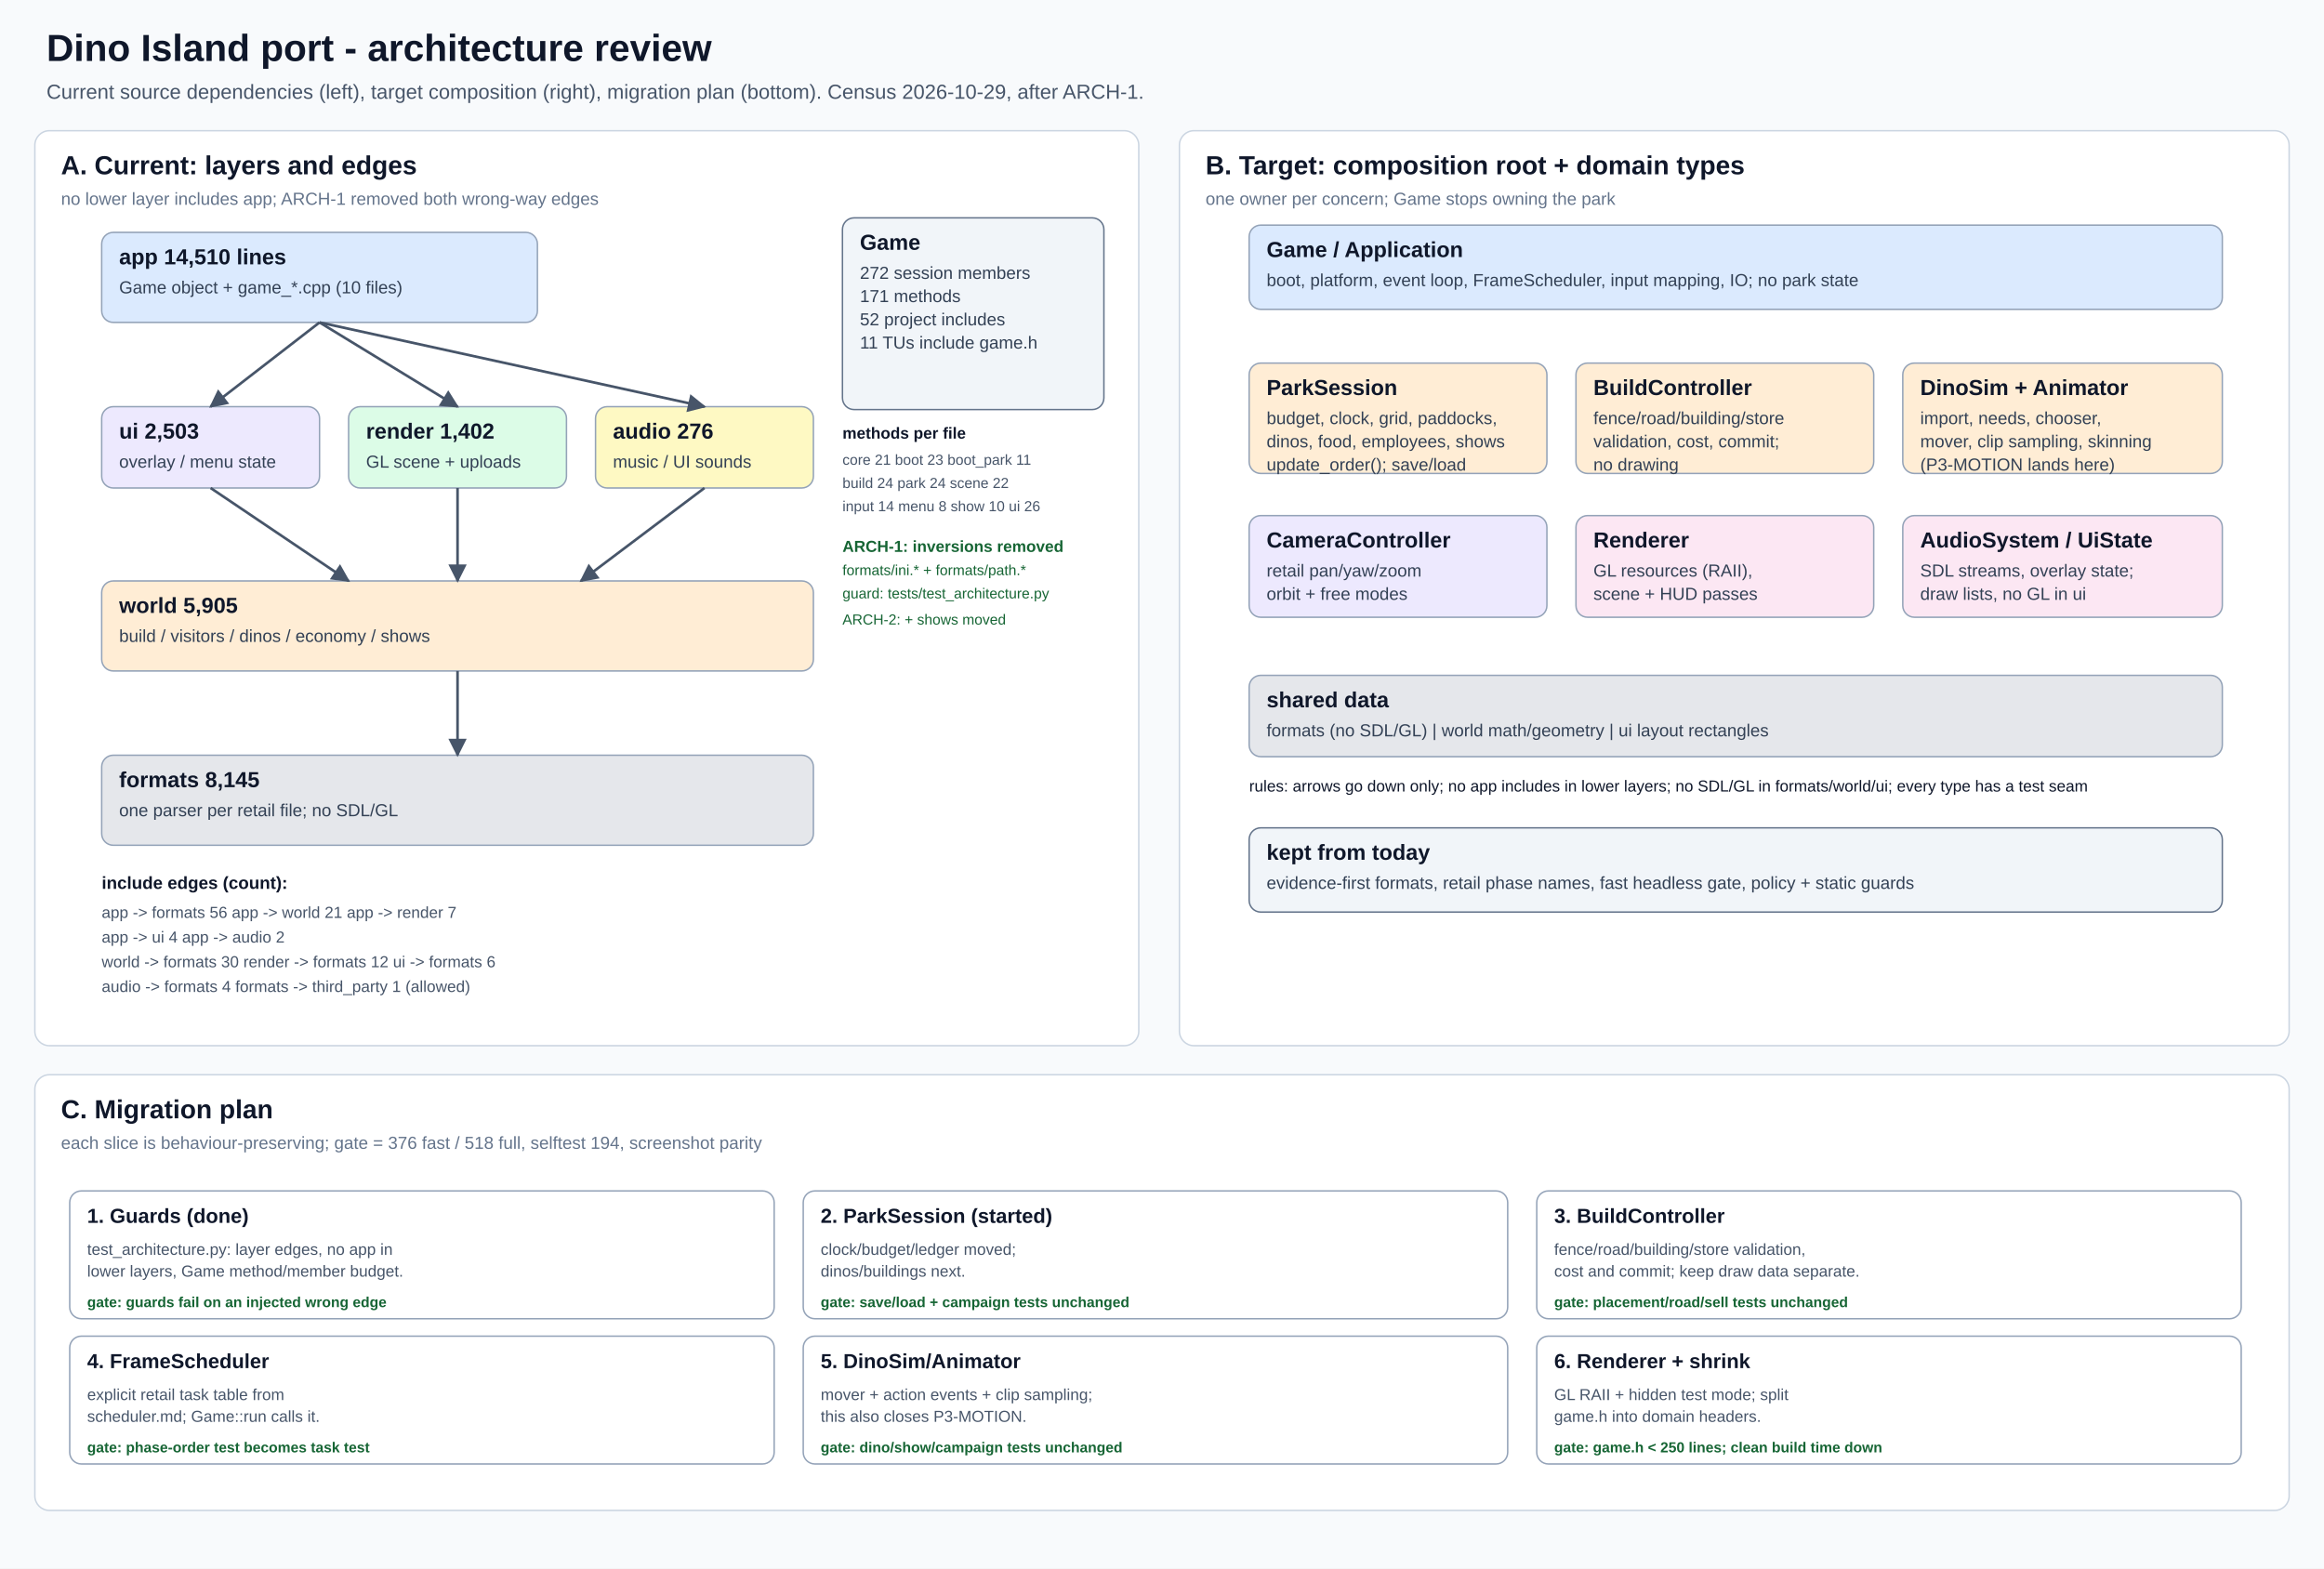
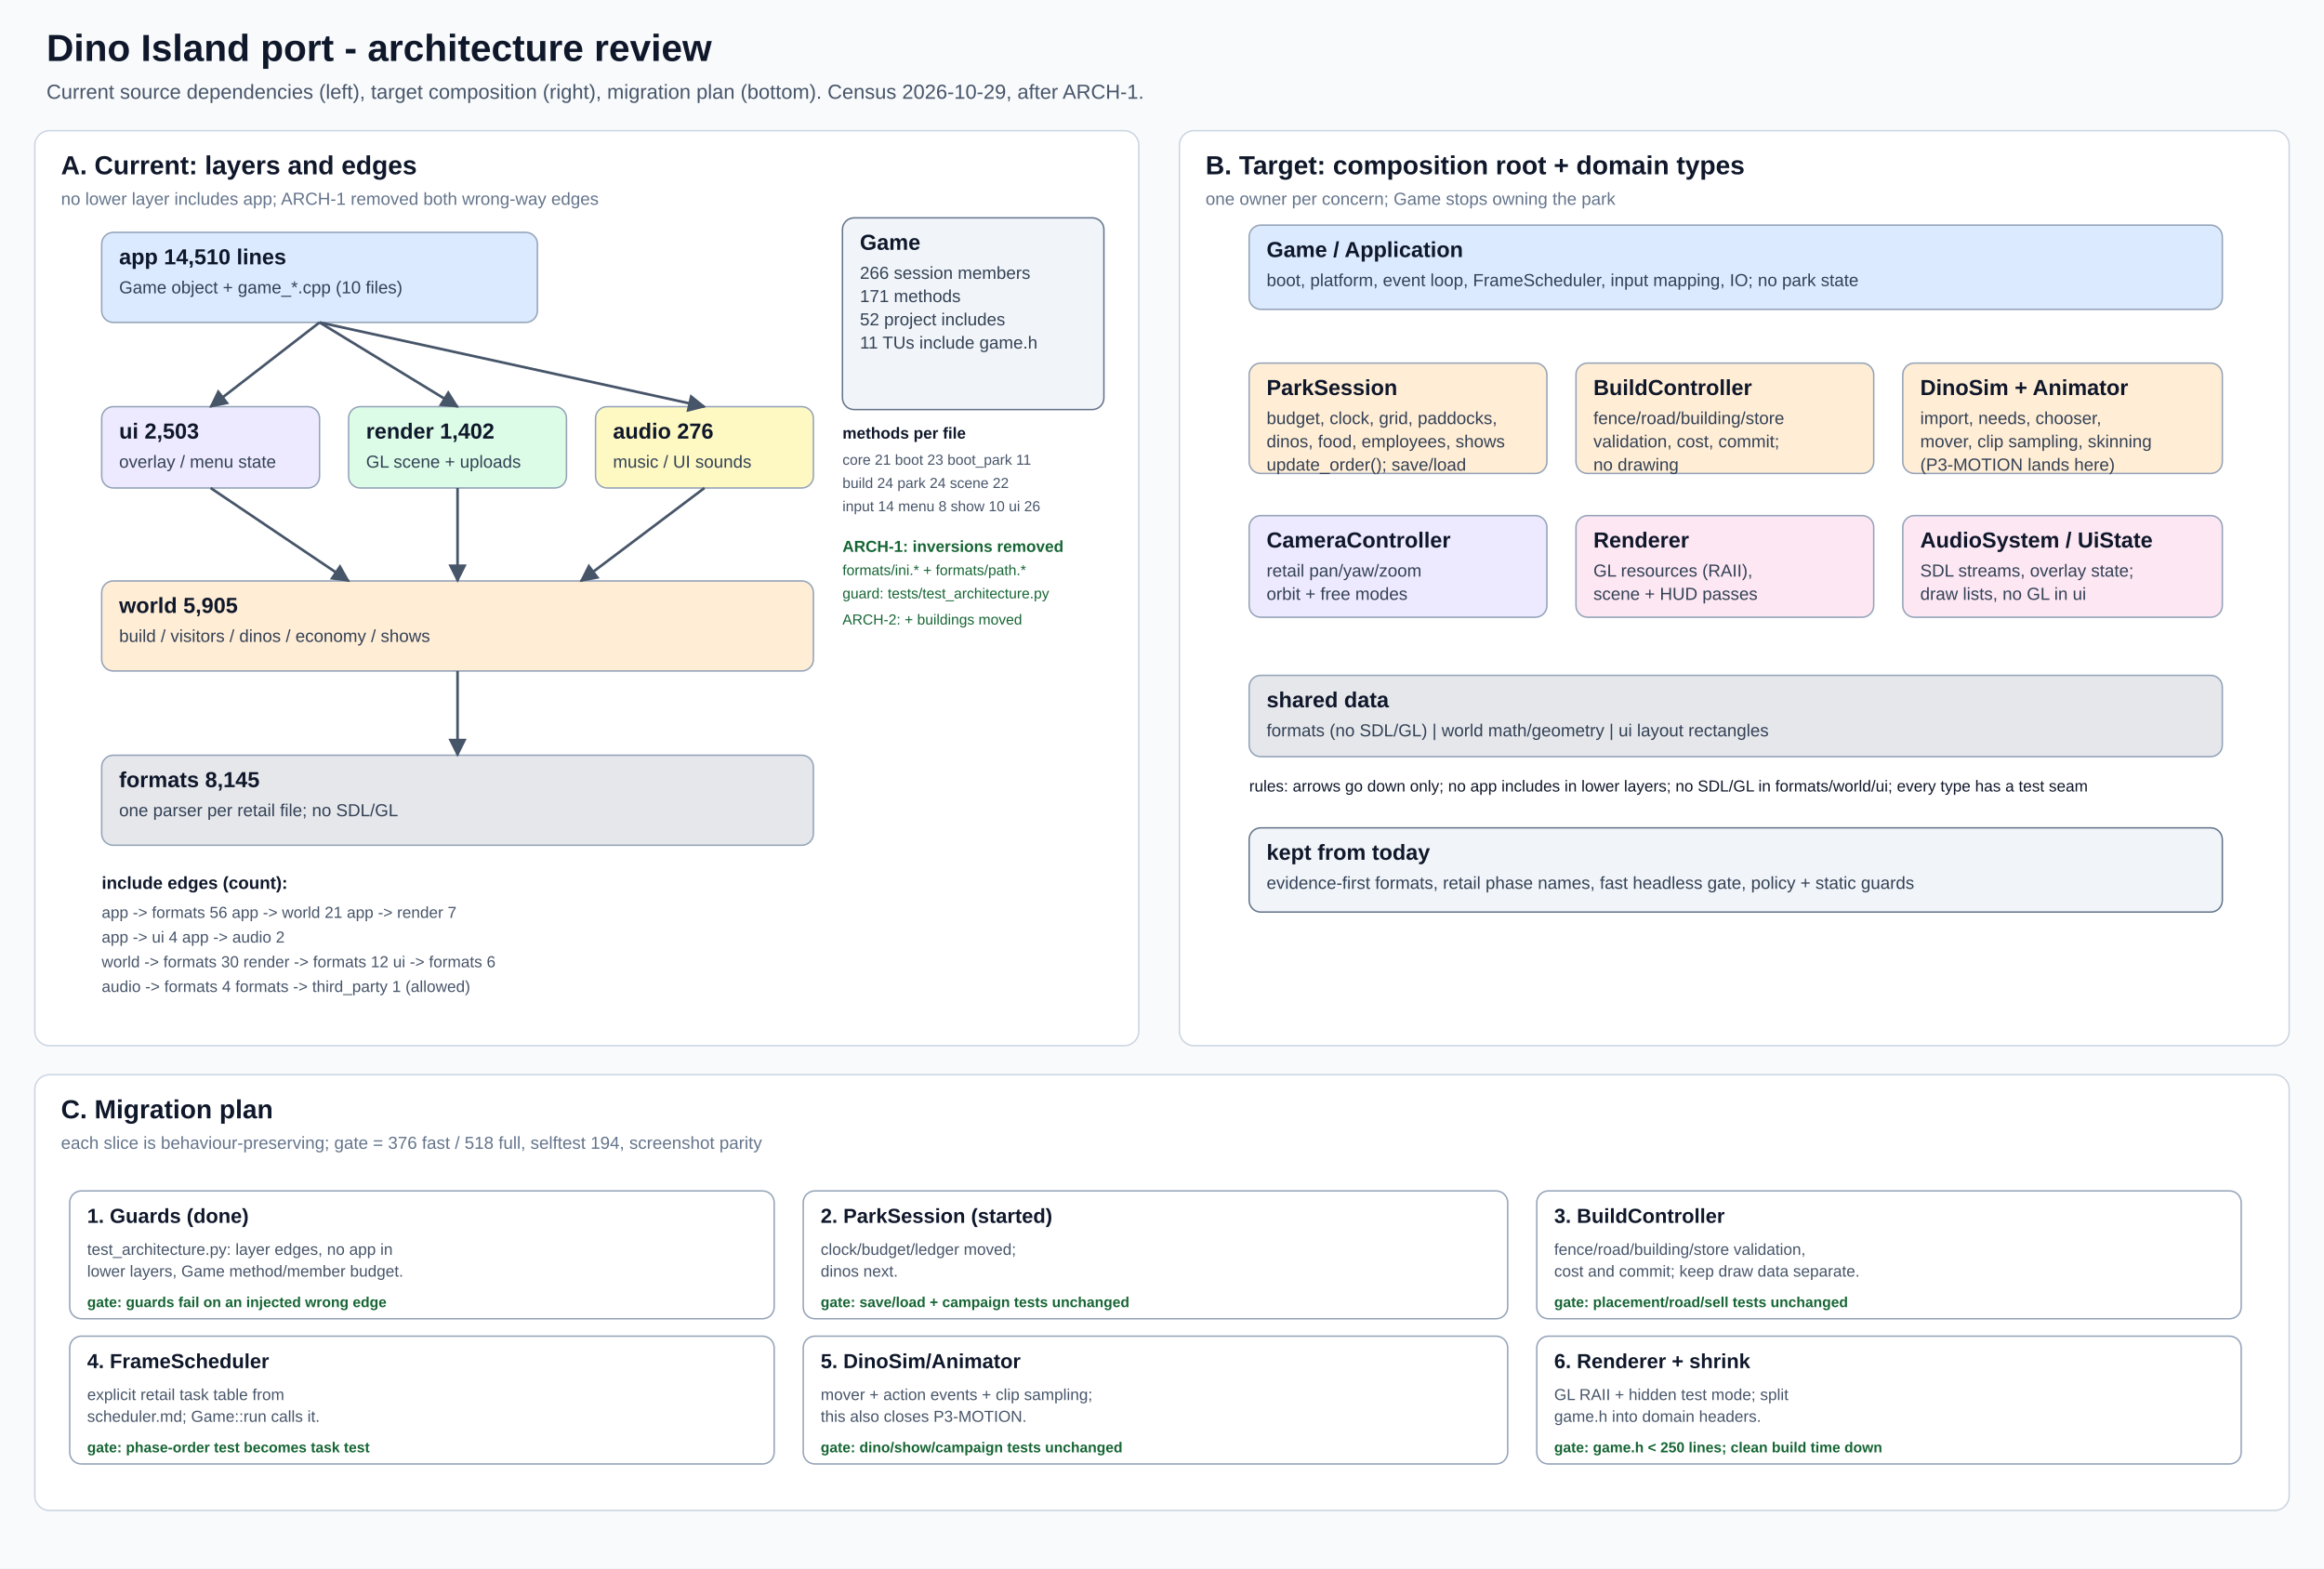
<svg xmlns="http://www.w3.org/2000/svg" width="1600" height="1080" viewBox="0 0 1600 1080" font-family="Segoe UI, Arial, sans-serif">
  <defs>
    <marker id="arrow" viewBox="0 0 10 10" refX="9" refY="5" markerWidth="7" markerHeight="7" orient="auto-start-reverse">
      <path d="M 0 0 L 10 5 L 0 10 z" fill="#475569" />
    </marker>
    <marker id="bad" viewBox="0 0 10 10" refX="9" refY="5" markerWidth="7" markerHeight="7" orient="auto-start-reverse">
      <path d="M 0 0 L 10 5 L 0 10 z" fill="#dc2626" />
    </marker>
  </defs>
  <rect width="1600" height="1080" fill="#f8fafc" />
  <text x="32" y="42" font-size="26" font-weight="700" fill="#0f172a">Dino Island port - architecture review</text>
  <text x="32" y="68" font-size="14" fill="#475569">Current source dependencies (left), target composition (right), migration plan (bottom). Census 2026-10-29, after ARCH-1.</text>
  <rect x="24" y="90" width="760" height="630" rx="10" fill="#ffffff" stroke="#cbd5e1" />
  <text x="42" y="120" font-size="18" font-weight="700" fill="#0f172a">A. Current: layers and edges</text>
  <text x="42" y="141" font-size="12" fill="#64748b">no lower layer includes app; ARCH-1 removed both wrong-way edges</text>
  <rect x="70" y="160" width="300" height="62" rx="8" fill="#dbeafe" stroke="#94a3b8" />
  <text x="82" y="182" font-size="15" font-weight="700" fill="#0f172a">app  14,510 lines</text>
  <text x="82" y="202" font-size="12" fill="#334155">Game object + game_*.cpp (10 files)</text>
  <rect x="70" y="280" width="150" height="56" rx="8" fill="#ede9fe" stroke="#94a3b8" />
  <text x="82" y="302" font-size="15" font-weight="700" fill="#0f172a">ui  2,503</text>
  <text x="82" y="322" font-size="12" fill="#334155">overlay / menu state</text>
  <rect x="240" y="280" width="150" height="56" rx="8" fill="#dcfce7" stroke="#94a3b8" />
  <text x="252" y="302" font-size="15" font-weight="700" fill="#0f172a">render  1,402</text>
  <text x="252" y="322" font-size="12" fill="#334155">GL scene + uploads</text>
  <rect x="410" y="280" width="150" height="56" rx="8" fill="#fef9c3" stroke="#94a3b8" />
  <text x="422" y="302" font-size="15" font-weight="700" fill="#0f172a">audio  276</text>
  <text x="422" y="322" font-size="12" fill="#334155">music / UI sounds</text>
  <rect x="70" y="400" width="490" height="62" rx="8" fill="#ffedd5" stroke="#94a3b8" />
  <text x="82" y="422" font-size="15" font-weight="700" fill="#0f172a">world  5,905</text>
  <text x="82" y="442" font-size="12" fill="#334155">build / visitors / dinos / economy / shows</text>
  <rect x="70" y="520" width="490" height="62" rx="8" fill="#e5e7eb" stroke="#94a3b8" />
  <text x="82" y="542" font-size="15" font-weight="700" fill="#0f172a">formats  8,145</text>
  <text x="82" y="562" font-size="12" fill="#334155">one parser per retail file; no SDL/GL</text>
  <path d="M 220 222 L 145 280" fill="none" stroke="#475569" stroke-width="1.8" marker-end="url(#arrow)" />
  <path d="M 220 222 L 315 280" fill="none" stroke="#475569" stroke-width="1.8" marker-end="url(#arrow)" />
  <path d="M 220 222 L 485 280" fill="none" stroke="#475569" stroke-width="1.8" marker-end="url(#arrow)" />
  <path d="M 145 336 L 240 400" fill="none" stroke="#475569" stroke-width="1.8" marker-end="url(#arrow)" />
  <path d="M 315 336 L 315 400" fill="none" stroke="#475569" stroke-width="1.8" marker-end="url(#arrow)" />
  <path d="M 485 336 L 400 400" fill="none" stroke="#475569" stroke-width="1.8" marker-end="url(#arrow)" />
  <path d="M 315 462 L 315 520" fill="none" stroke="#475569" stroke-width="1.8" marker-end="url(#arrow)" />
  <text x="580" y="380" font-size="11" fill="#166534" text-anchor="start" font-weight="600">ARCH-1: inversions removed</text>
  <text x="580" y="396" font-size="10" fill="#166534" text-anchor="start" font-weight="400">formats/ini.* + formats/path.*</text>
  <text x="580" y="412" font-size="10" fill="#166534" text-anchor="start" font-weight="400">guard: tests/test_architecture.py</text>
-   <text x="580" y="430" font-size="10" fill="#166534" text-anchor="start" font-weight="400">ARCH-2: + shows moved</text>
+   <text x="580" y="430" font-size="10" fill="#166534" text-anchor="start" font-weight="400">ARCH-2: + buildings moved</text>
  <text x="70" y="612" font-size="12" fill="#0f172a" text-anchor="start" font-weight="600">include edges (count):</text>
  <text x="70" y="632" font-size="11" fill="#475569" text-anchor="start" font-weight="400">app -&gt; formats 56    app -&gt; world 21    app -&gt; render 7</text>
  <text x="70" y="649" font-size="11" fill="#475569" text-anchor="start" font-weight="400">app -&gt; ui 4    app -&gt; audio 2</text>
  <text x="70" y="666" font-size="11" fill="#475569" text-anchor="start" font-weight="400">world -&gt; formats 30    render -&gt; formats 12    ui -&gt; formats 6</text>
  <text x="70" y="683" font-size="11" fill="#475569" text-anchor="start" font-weight="400">audio -&gt; formats 4    formats -&gt; third_party 1 (allowed)</text>
  <rect x="580" y="150" width="180" height="132" rx="8" fill="#f1f5f9" stroke="#64748b" />
  <text x="592" y="172" font-size="15" font-weight="700" fill="#0f172a">Game</text>
-   <text x="592" y="192" font-size="12" fill="#334155">272 session members</text>
+   <text x="592" y="192" font-size="12" fill="#334155">266 session members</text>
  <text x="592" y="208" font-size="12" fill="#334155">171 methods</text>
  <text x="592" y="224" font-size="12" fill="#334155">52 project includes</text>
  <text x="592" y="240" font-size="12" fill="#334155">11 TUs include game.h</text>
  <text x="580" y="302" font-size="11" fill="#0f172a" text-anchor="start" font-weight="600">methods per file</text>
  <text x="580" y="320" font-size="10" fill="#475569" text-anchor="start" font-weight="400">core 21   boot 23   boot_park 11</text>
  <text x="580" y="336" font-size="10" fill="#475569" text-anchor="start" font-weight="400">build 24   park 24   scene 22</text>
  <text x="580" y="352" font-size="10" fill="#475569" text-anchor="start" font-weight="400">input 14   menu 8   show 10   ui 26</text>
  <rect x="812" y="90" width="764" height="630" rx="10" fill="#ffffff" stroke="#cbd5e1" />
  <text x="830" y="120" font-size="18" font-weight="700" fill="#0f172a">B. Target: composition root + domain types</text>
  <text x="830" y="141" font-size="12" fill="#64748b">one owner per concern; Game stops owning the park</text>
  <rect x="860" y="155" width="670" height="58" rx="8" fill="#dbeafe" stroke="#94a3b8" />
  <text x="872" y="177" font-size="15" font-weight="700" fill="#0f172a">Game / Application</text>
  <text x="872" y="197" font-size="12" fill="#334155">boot, platform, event loop, FrameScheduler, input mapping, IO; no park state</text>
  <rect x="860" y="250" width="205" height="76" rx="8" fill="#ffedd5" stroke="#94a3b8" />
  <text x="872" y="272" font-size="15" font-weight="700" fill="#0f172a">ParkSession</text>
  <text x="872" y="292" font-size="12" fill="#334155">budget, clock, grid, paddocks,</text>
  <text x="872" y="308" font-size="12" fill="#334155">dinos, food, employees, shows</text>
  <text x="872" y="324" font-size="12" fill="#334155">update_order(); save/load</text>
  <rect x="1085" y="250" width="205" height="76" rx="8" fill="#ffedd5" stroke="#94a3b8" />
  <text x="1097" y="272" font-size="15" font-weight="700" fill="#0f172a">BuildController</text>
  <text x="1097" y="292" font-size="12" fill="#334155">fence/road/building/store</text>
  <text x="1097" y="308" font-size="12" fill="#334155">validation, cost, commit;</text>
  <text x="1097" y="324" font-size="12" fill="#334155">no drawing</text>
  <rect x="1310" y="250" width="220" height="76" rx="8" fill="#ffedd5" stroke="#94a3b8" />
  <text x="1322" y="272" font-size="15" font-weight="700" fill="#0f172a">DinoSim + Animator</text>
  <text x="1322" y="292" font-size="12" fill="#334155">import, needs, chooser,</text>
  <text x="1322" y="308" font-size="12" fill="#334155">mover, clip sampling, skinning</text>
  <text x="1322" y="324" font-size="12" fill="#334155">(P3-MOTION lands here)</text>
  <rect x="860" y="355" width="205" height="70" rx="8" fill="#ede9fe" stroke="#94a3b8" />
  <text x="872" y="377" font-size="15" font-weight="700" fill="#0f172a">CameraController</text>
  <text x="872" y="397" font-size="12" fill="#334155">retail pan/yaw/zoom</text>
  <text x="872" y="413" font-size="12" fill="#334155">orbit + free modes</text>
  <rect x="1085" y="355" width="205" height="70" rx="8" fill="#fce7f3" stroke="#94a3b8" />
  <text x="1097" y="377" font-size="15" font-weight="700" fill="#0f172a">Renderer</text>
  <text x="1097" y="397" font-size="12" fill="#334155">GL resources (RAII),</text>
  <text x="1097" y="413" font-size="12" fill="#334155">scene + HUD passes</text>
  <rect x="1310" y="355" width="220" height="70" rx="8" fill="#fce7f3" stroke="#94a3b8" />
  <text x="1322" y="377" font-size="15" font-weight="700" fill="#0f172a">AudioSystem / UiState</text>
  <text x="1322" y="397" font-size="12" fill="#334155">SDL streams, overlay state;</text>
  <text x="1322" y="413" font-size="12" fill="#334155">draw lists, no GL in ui</text>
  <rect x="860" y="465" width="670" height="56" rx="8" fill="#e5e7eb" stroke="#94a3b8" />
  <text x="872" y="487" font-size="15" font-weight="700" fill="#0f172a">shared data</text>
  <text x="872" y="507" font-size="12" fill="#334155">formats (no SDL/GL)   |   world math/geometry   |   ui layout rectangles</text>
  <text x="860" y="545" font-size="11" fill="#0f172a" text-anchor="start" font-weight="400">rules: arrows go down only; no app includes in lower layers; no SDL/GL in formats/world/ui; every type has a test seam</text>
  <rect x="860" y="570" width="670" height="58" rx="8" fill="#f1f5f9" stroke="#64748b" />
  <text x="872" y="592" font-size="15" font-weight="700" fill="#0f172a">kept from today</text>
  <text x="872" y="612" font-size="12" fill="#334155">evidence-first formats, retail phase names, fast headless gate, policy + static guards</text>
  <rect x="24" y="740" width="1552" height="300" rx="10" fill="#ffffff" stroke="#cbd5e1" />
  <text x="42" y="770" font-size="18" font-weight="700" fill="#0f172a">C. Migration plan</text>
  <text x="42" y="791" font-size="12" fill="#64748b">each slice is behaviour-preserving; gate = 376 fast / 518 full, selftest 194, screenshot parity</text>
  <rect x="48" y="820" width="485" height="88" rx="8" fill="#ffffff" stroke="#94a3b8" />
  <text x="60" y="842" font-size="14" font-weight="700" fill="#0f172a">1. Guards (done)</text>
  <text x="60" y="864" font-size="11" fill="#475569" text-anchor="start" font-weight="400">test_architecture.py: layer edges, no app in</text>
  <text x="60" y="879" font-size="11" fill="#475569" text-anchor="start" font-weight="400">lower layers, Game method/member budget.</text>
  <text x="60" y="900" font-size="10" fill="#166534" text-anchor="start" font-weight="600">gate: guards fail on an injected wrong edge</text>
  <rect x="553" y="820" width="485" height="88" rx="8" fill="#ffffff" stroke="#94a3b8" />
  <text x="565" y="842" font-size="14" font-weight="700" fill="#0f172a">2. ParkSession (started)</text>
  <text x="565" y="864" font-size="11" fill="#475569" text-anchor="start" font-weight="400">clock/budget/ledger moved;</text>
-   <text x="565" y="879" font-size="11" fill="#475569" text-anchor="start" font-weight="400">dinos/buildings next.</text>
+   <text x="565" y="879" font-size="11" fill="#475569" text-anchor="start" font-weight="400">dinos next.</text>
  <text x="565" y="900" font-size="10" fill="#166534" text-anchor="start" font-weight="600">gate: save/load + campaign tests unchanged</text>
  <rect x="1058" y="820" width="485" height="88" rx="8" fill="#ffffff" stroke="#94a3b8" />
  <text x="1070" y="842" font-size="14" font-weight="700" fill="#0f172a">3. BuildController</text>
  <text x="1070" y="864" font-size="11" fill="#475569" text-anchor="start" font-weight="400">fence/road/building/store validation,</text>
  <text x="1070" y="879" font-size="11" fill="#475569" text-anchor="start" font-weight="400">cost and commit; keep draw data separate.</text>
  <text x="1070" y="900" font-size="10" fill="#166534" text-anchor="start" font-weight="600">gate: placement/road/sell tests unchanged</text>
  <rect x="48" y="920" width="485" height="88" rx="8" fill="#ffffff" stroke="#94a3b8" />
  <text x="60" y="942" font-size="14" font-weight="700" fill="#0f172a">4. FrameScheduler</text>
  <text x="60" y="964" font-size="11" fill="#475569" text-anchor="start" font-weight="400">explicit retail task table from</text>
  <text x="60" y="979" font-size="11" fill="#475569" text-anchor="start" font-weight="400">scheduler.md; Game::run calls it.</text>
  <text x="60" y="1000" font-size="10" fill="#166534" text-anchor="start" font-weight="600">gate: phase-order test becomes task test</text>
  <rect x="553" y="920" width="485" height="88" rx="8" fill="#ffffff" stroke="#94a3b8" />
  <text x="565" y="942" font-size="14" font-weight="700" fill="#0f172a">5. DinoSim/Animator</text>
  <text x="565" y="964" font-size="11" fill="#475569" text-anchor="start" font-weight="400">mover + action events + clip sampling;</text>
  <text x="565" y="979" font-size="11" fill="#475569" text-anchor="start" font-weight="400">this also closes P3-MOTION.</text>
  <text x="565" y="1000" font-size="10" fill="#166534" text-anchor="start" font-weight="600">gate: dino/show/campaign tests unchanged</text>
  <rect x="1058" y="920" width="485" height="88" rx="8" fill="#ffffff" stroke="#94a3b8" />
  <text x="1070" y="942" font-size="14" font-weight="700" fill="#0f172a">6. Renderer + shrink</text>
  <text x="1070" y="964" font-size="11" fill="#475569" text-anchor="start" font-weight="400">GL RAII + hidden test mode; split</text>
  <text x="1070" y="979" font-size="11" fill="#475569" text-anchor="start" font-weight="400">game.h into domain headers.</text>
  <text x="1070" y="1000" font-size="10" fill="#166534" text-anchor="start" font-weight="600">gate: game.h &lt; 250 lines; clean build time down</text>
</svg>
